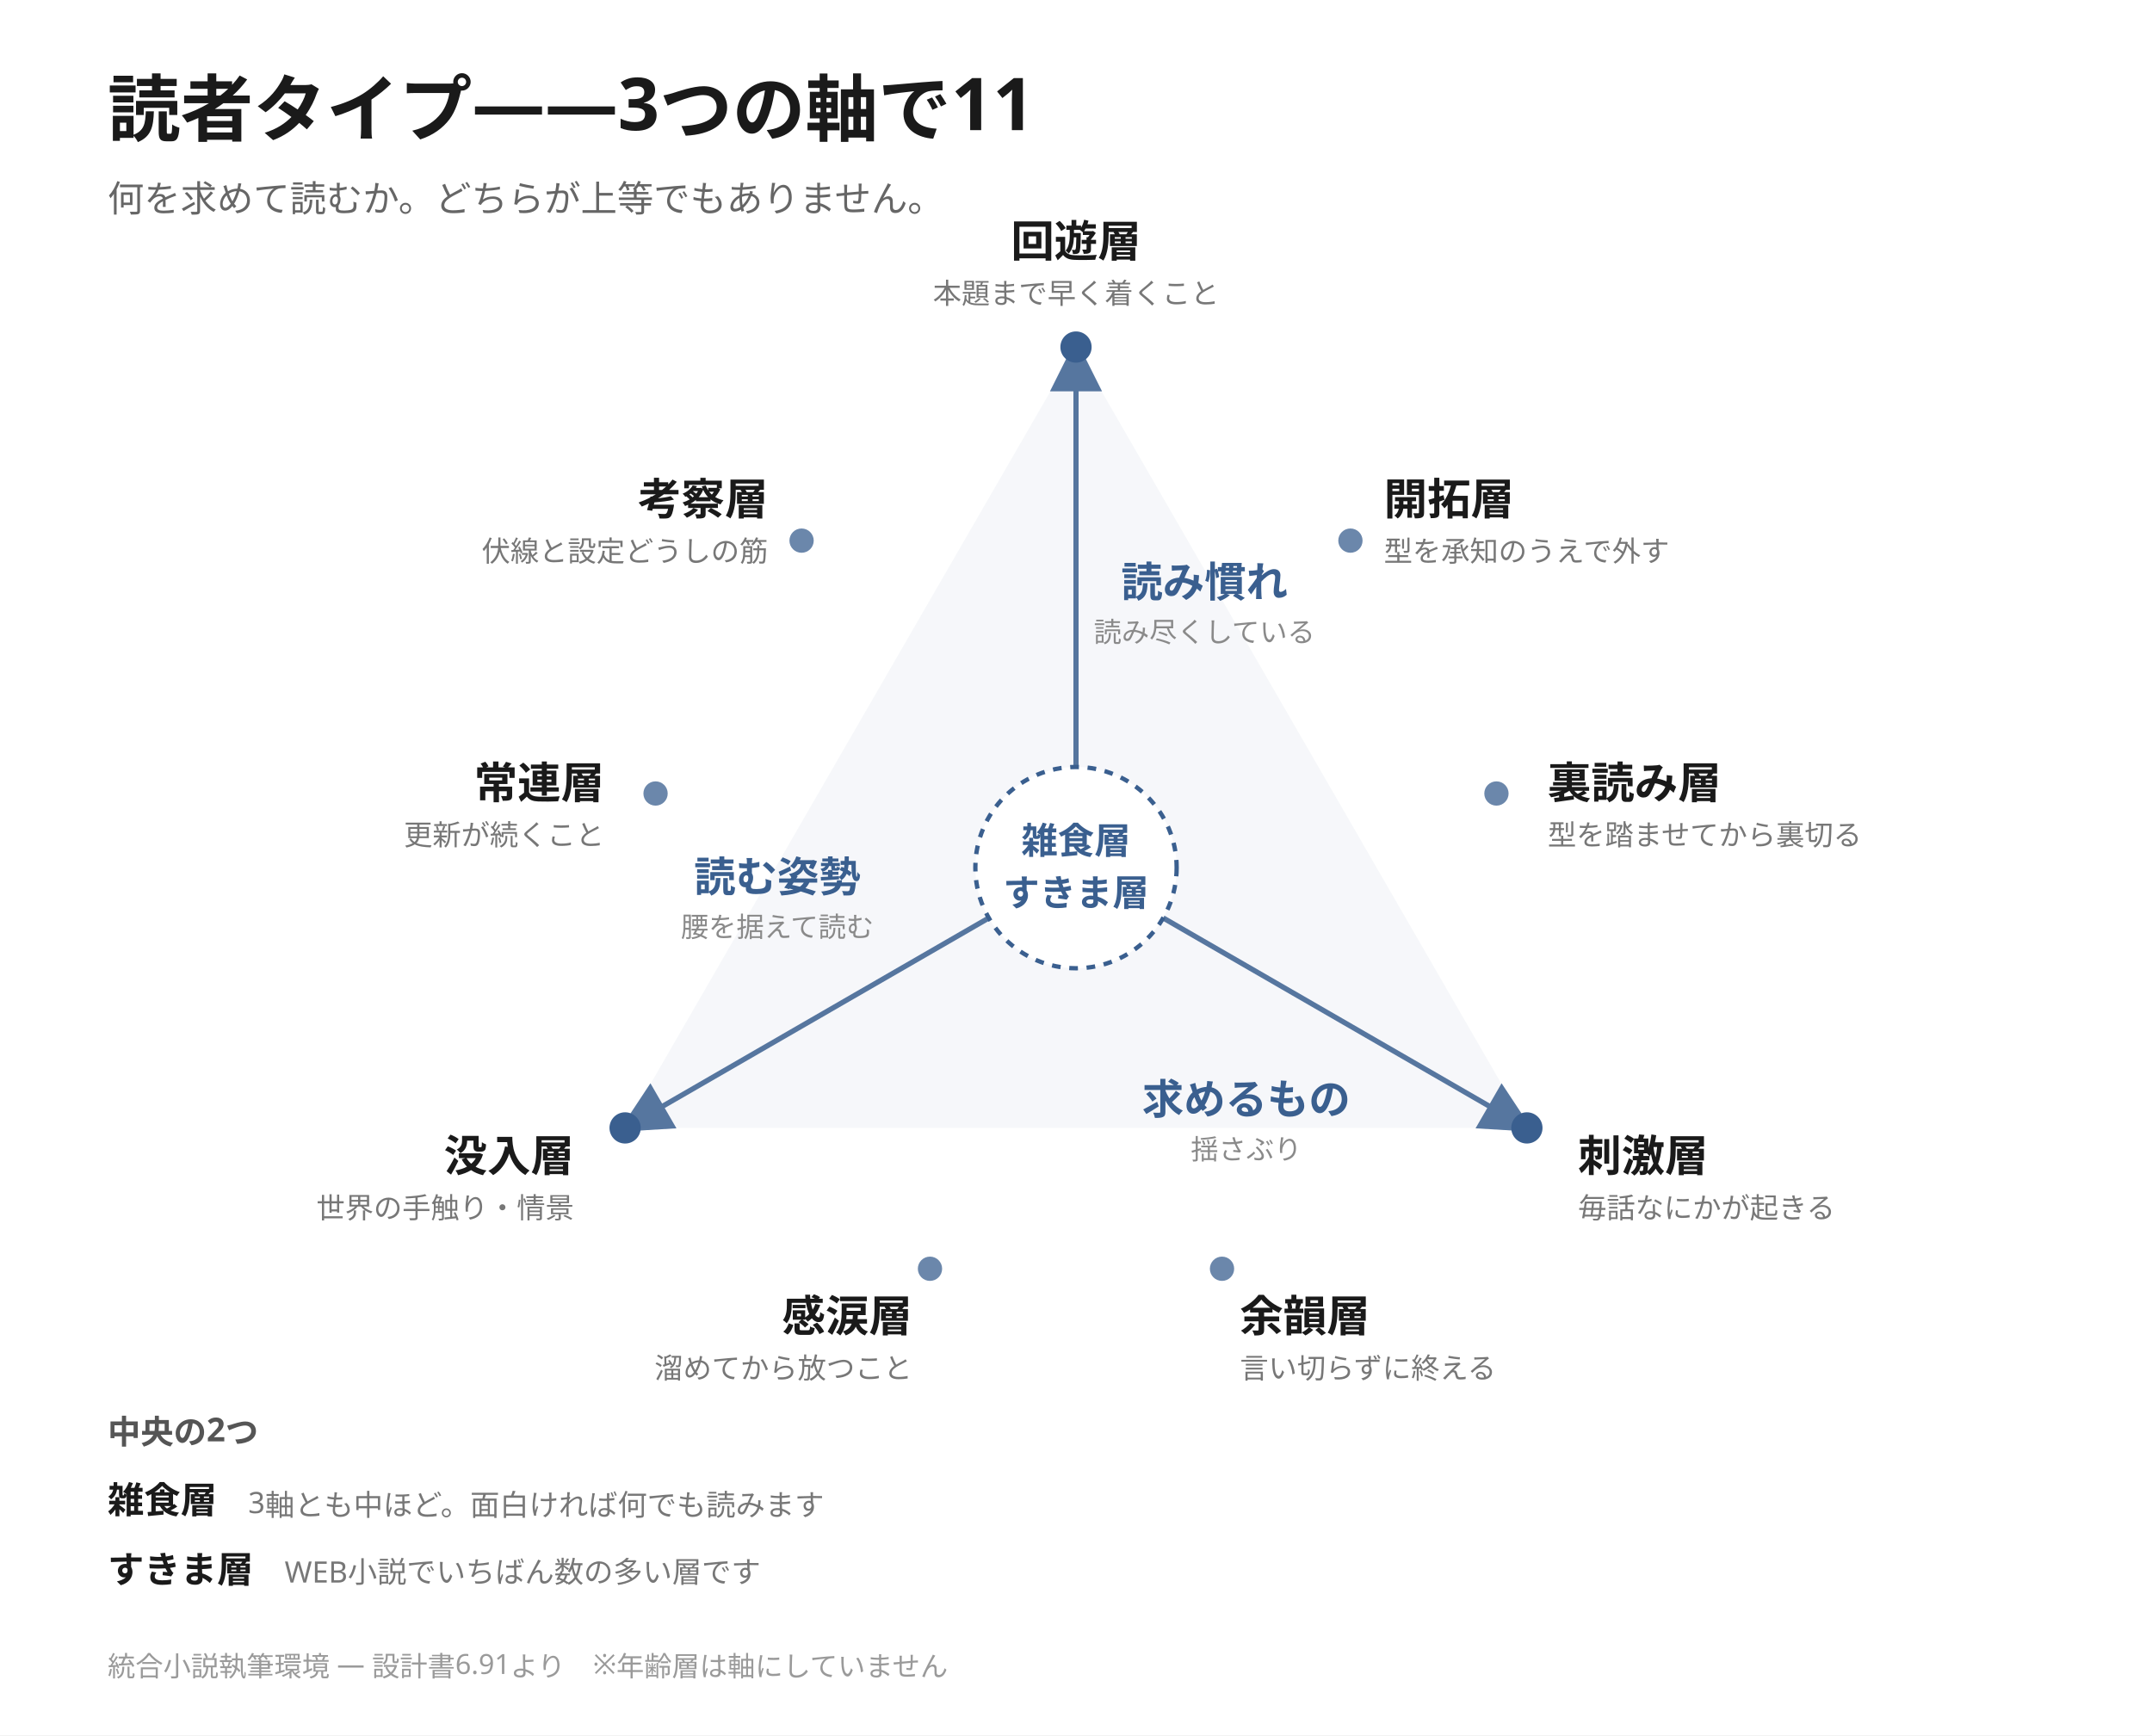
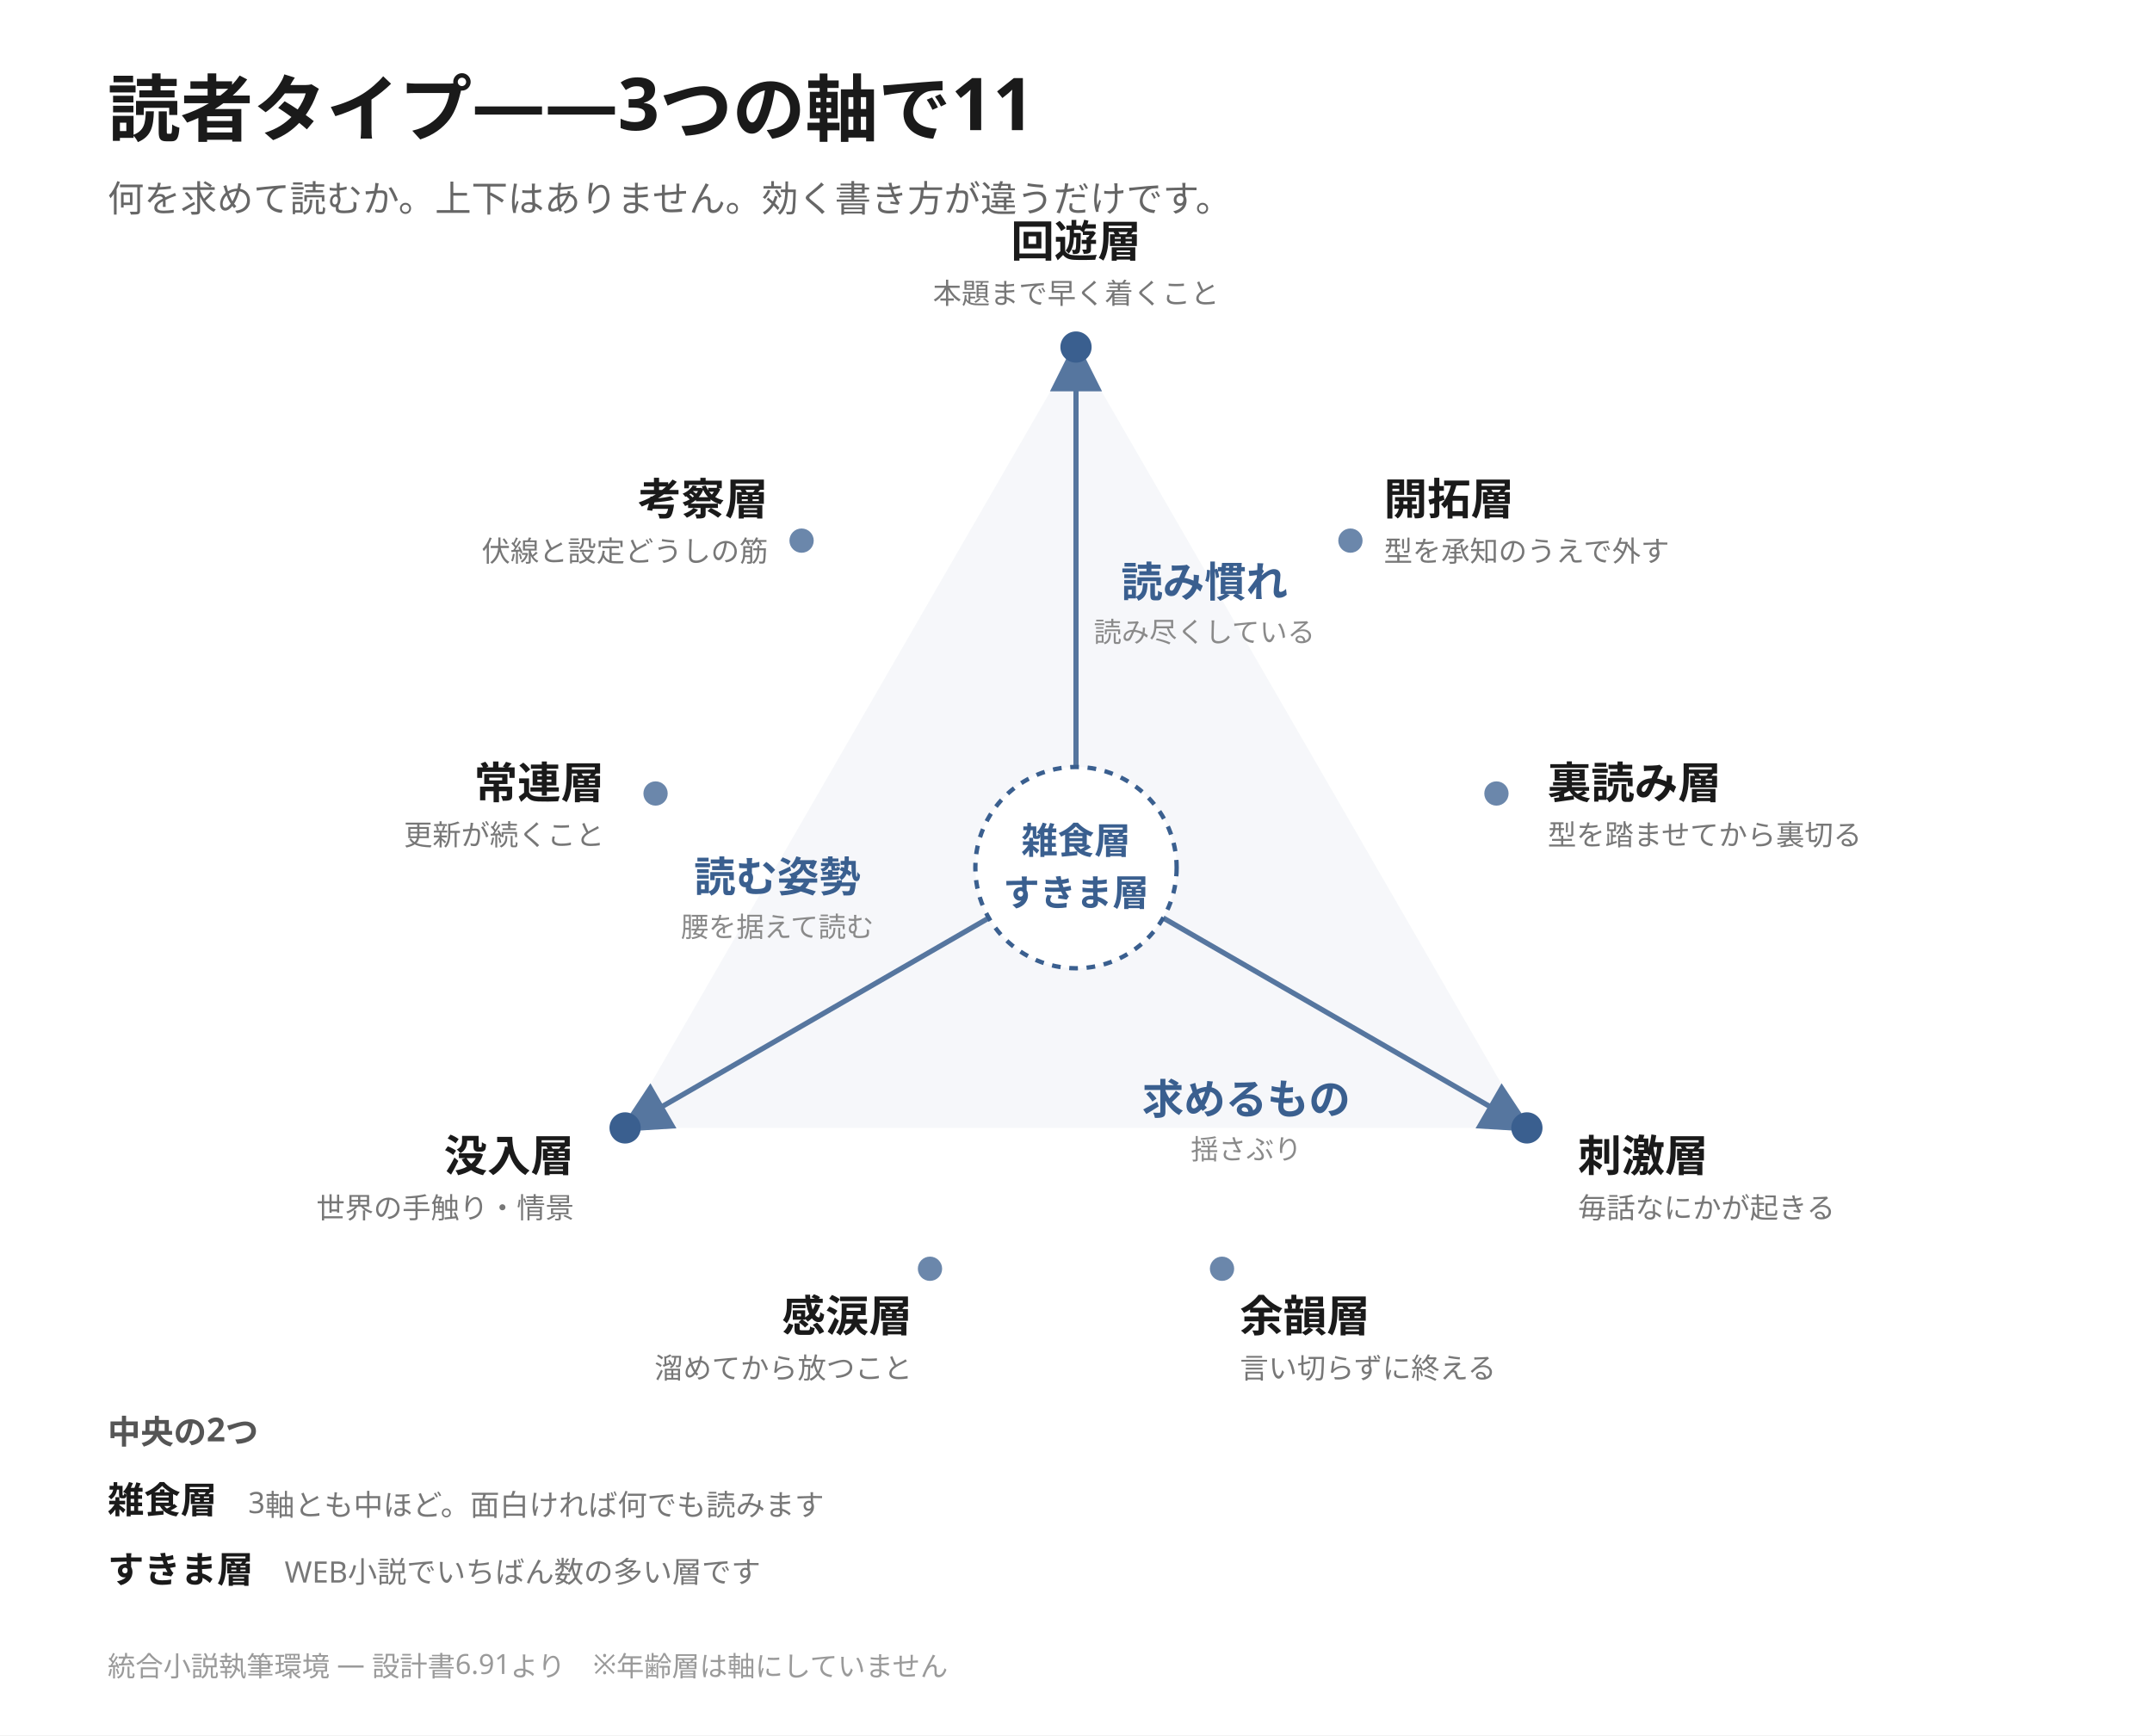
<svg xmlns="http://www.w3.org/2000/svg" width="1240" height="1000" viewBox="0 0 1240 1000" font-family="'Yu Gothic UI','Yu Gothic','Meiryo',sans-serif">
  <rect width="1240" height="1000" fill="#fff" />
  <text x="62" y="78" font-size="42" font-weight="bold" fill="#1a1a1a">読者タイプ——3つの軸で11</text>
-   <text x="62" y="122" font-size="21" fill="#666">何を求めて読むか。どちらが上等でもありません。</text>
+   <text x="62" y="122" font-size="21" fill="#666">何を求めて読むか。上下はありません。効く書き方が違うだけです。</text>
  <defs>
    <marker id="m" markerWidth="10" markerHeight="10" refX="8.5" refY="5" orient="auto">
      <path d="M0,0 L10,5 L0,10 z" fill="#3a5f8f" />
    </marker>
  </defs>
  <polygon points="620,200 879.808,650 360.192,650" fill="#3a5f8f" opacity="0.05" />
  <line x1="620" y1="500" x2="620" y2="200" stroke="#3a5f8f" stroke-width="3" marker-end="url(#m)" opacity="0.85" />
  <text x="694" y="344" font-size="24" font-weight="bold" fill="#3a5f8f" text-anchor="middle">読み慣れ</text>
  <text x="694" y="370" font-size="16" fill="#8a8a8a" text-anchor="middle">読み尽くしている</text>
  <line x1="620" y1="500" x2="879.808" y2="650" stroke="#3a5f8f" stroke-width="3" marker-end="url(#m)" opacity="0.85" />
  <text x="718.1" y="642.086" font-size="24" font-weight="bold" fill="#3a5f8f" text-anchor="middle">求めるもの</text>
  <text x="718.1" y="668.086" font-size="16" fill="#8a8a8a" text-anchor="middle">揺さぶり</text>
  <line x1="620" y1="500" x2="360.192" y2="650" stroke="#3a5f8f" stroke-width="3" marker-end="url(#m)" opacity="0.85" />
  <text x="447.9" y="513.914" font-size="24" font-weight="bold" fill="#3a5f8f" text-anchor="middle">読む姿勢</text>
  <text x="447.9" y="539.914" font-size="16" fill="#8a8a8a" text-anchor="middle">腰を据えて読む</text>
  <circle cx="620" cy="200" r="9" fill="#3a5f8f" />
  <text x="620" y="148" font-size="25" font-weight="bold" fill="#1a1a1a" text-anchor="middle">回遊層</text>
  <text x="620" y="175" font-size="16.5" fill="#777" text-anchor="middle">本題まで早く着くこと</text>
  <circle cx="879.808" cy="650" r="9" fill="#3a5f8f" />
  <text x="909.252" y="675" font-size="25" font-weight="bold" fill="#1a1a1a" text-anchor="start">刺激層</text>
  <text x="909.252" y="702" font-size="16.5" fill="#777" text-anchor="start">毎話なにかが起きる</text>
  <circle cx="360.192" cy="650" r="9" fill="#3a5f8f" />
  <text x="330.748" y="675" font-size="25" font-weight="bold" fill="#1a1a1a" text-anchor="end">没入層</text>
  <text x="330.748" y="702" font-size="16.5" fill="#777" text-anchor="end">世界の手触り・情景</text>
  <circle cx="778.126" cy="311.553" r="7" fill="#3a5f8f" opacity="0.75" />
  <text x="797.409" y="296.572" font-size="25" font-weight="bold" fill="#1a1a1a" text-anchor="start">開拓層</text>
  <text x="797.409" y="323.572" font-size="16.5" fill="#777" text-anchor="start">型を承知のうえで外す</text>
  <circle cx="862.263" cy="457.283" r="7" fill="#3a5f8f" opacity="0.75" />
  <text x="891.807" y="460.073" font-size="25" font-weight="bold" fill="#1a1a1a" text-anchor="start">裏読み層</text>
  <text x="891.807" y="487.073" font-size="16.5" fill="#777" text-anchor="start">型を踏ませてから裏切る</text>
  <circle cx="704.137" cy="731.164" r="7" fill="#3a5f8f" opacity="0.75" />
  <text x="714.398" y="767.355" font-size="25" font-weight="bold" fill="#1a1a1a" text-anchor="start">余韻層</text>
  <text x="714.398" y="794.355" font-size="16.5" fill="#777" text-anchor="start">言い切らずに終える</text>
  <circle cx="535.863" cy="731.164" r="7" fill="#3a5f8f" opacity="0.75" />
  <text x="525.602" y="767.355" font-size="25" font-weight="bold" fill="#1a1a1a" text-anchor="end">感涙層</text>
  <text x="525.602" y="794.355" font-size="16.5" fill="#777" text-anchor="end">溜めてから放つこと</text>
  <circle cx="377.737" cy="457.283" r="7" fill="#3a5f8f" opacity="0.75" />
  <text x="348.193" y="460.073" font-size="25" font-weight="bold" fill="#1a1a1a" text-anchor="end">常連層</text>
  <text x="348.193" y="487.073" font-size="16.5" fill="#777" text-anchor="end">更新が続くこと</text>
  <circle cx="461.874" cy="311.553" r="7" fill="#3a5f8f" opacity="0.75" />
  <text x="442.591" y="296.572" font-size="25" font-weight="bold" fill="#1a1a1a" text-anchor="end">考察層</text>
  <text x="442.591" y="323.572" font-size="16.5" fill="#777" text-anchor="end">伏線と設定どうしの筋</text>
  <circle cx="620" cy="500" r="58" fill="#fff" stroke="#3a5f8f" stroke-width="2.5" stroke-dasharray="5 5" />
  <text x="620" y="492" font-size="21" font-weight="bold" fill="#3a5f8f" text-anchor="middle">雑食層</text>
  <text x="620" y="522" font-size="21" font-weight="bold" fill="#3a5f8f" text-anchor="middle">すきま層</text>
  <text x="62" y="832" font-size="19" font-weight="bold" fill="#555">中央の2つ</text>
  <text x="62" y="872" font-size="21" font-weight="bold" fill="#1a1a1a">雑食層</text>
  <text x="143" y="872" font-size="17" fill="#777">3軸とも中ほど。面白ければ何でも読みます</text>
  <text x="62" y="912" font-size="21" font-weight="bold" fill="#1a1a1a">すきま層</text>
  <text x="164" y="912" font-size="17" fill="#777">WEB小説でいちばん数の多い層です</text>
  <text x="62" y="966" font-size="16" fill="#9a9a9a">統合小説執筆環境 — 設計書6.91より　※年齢層は軸にしていません</text>
</svg>
